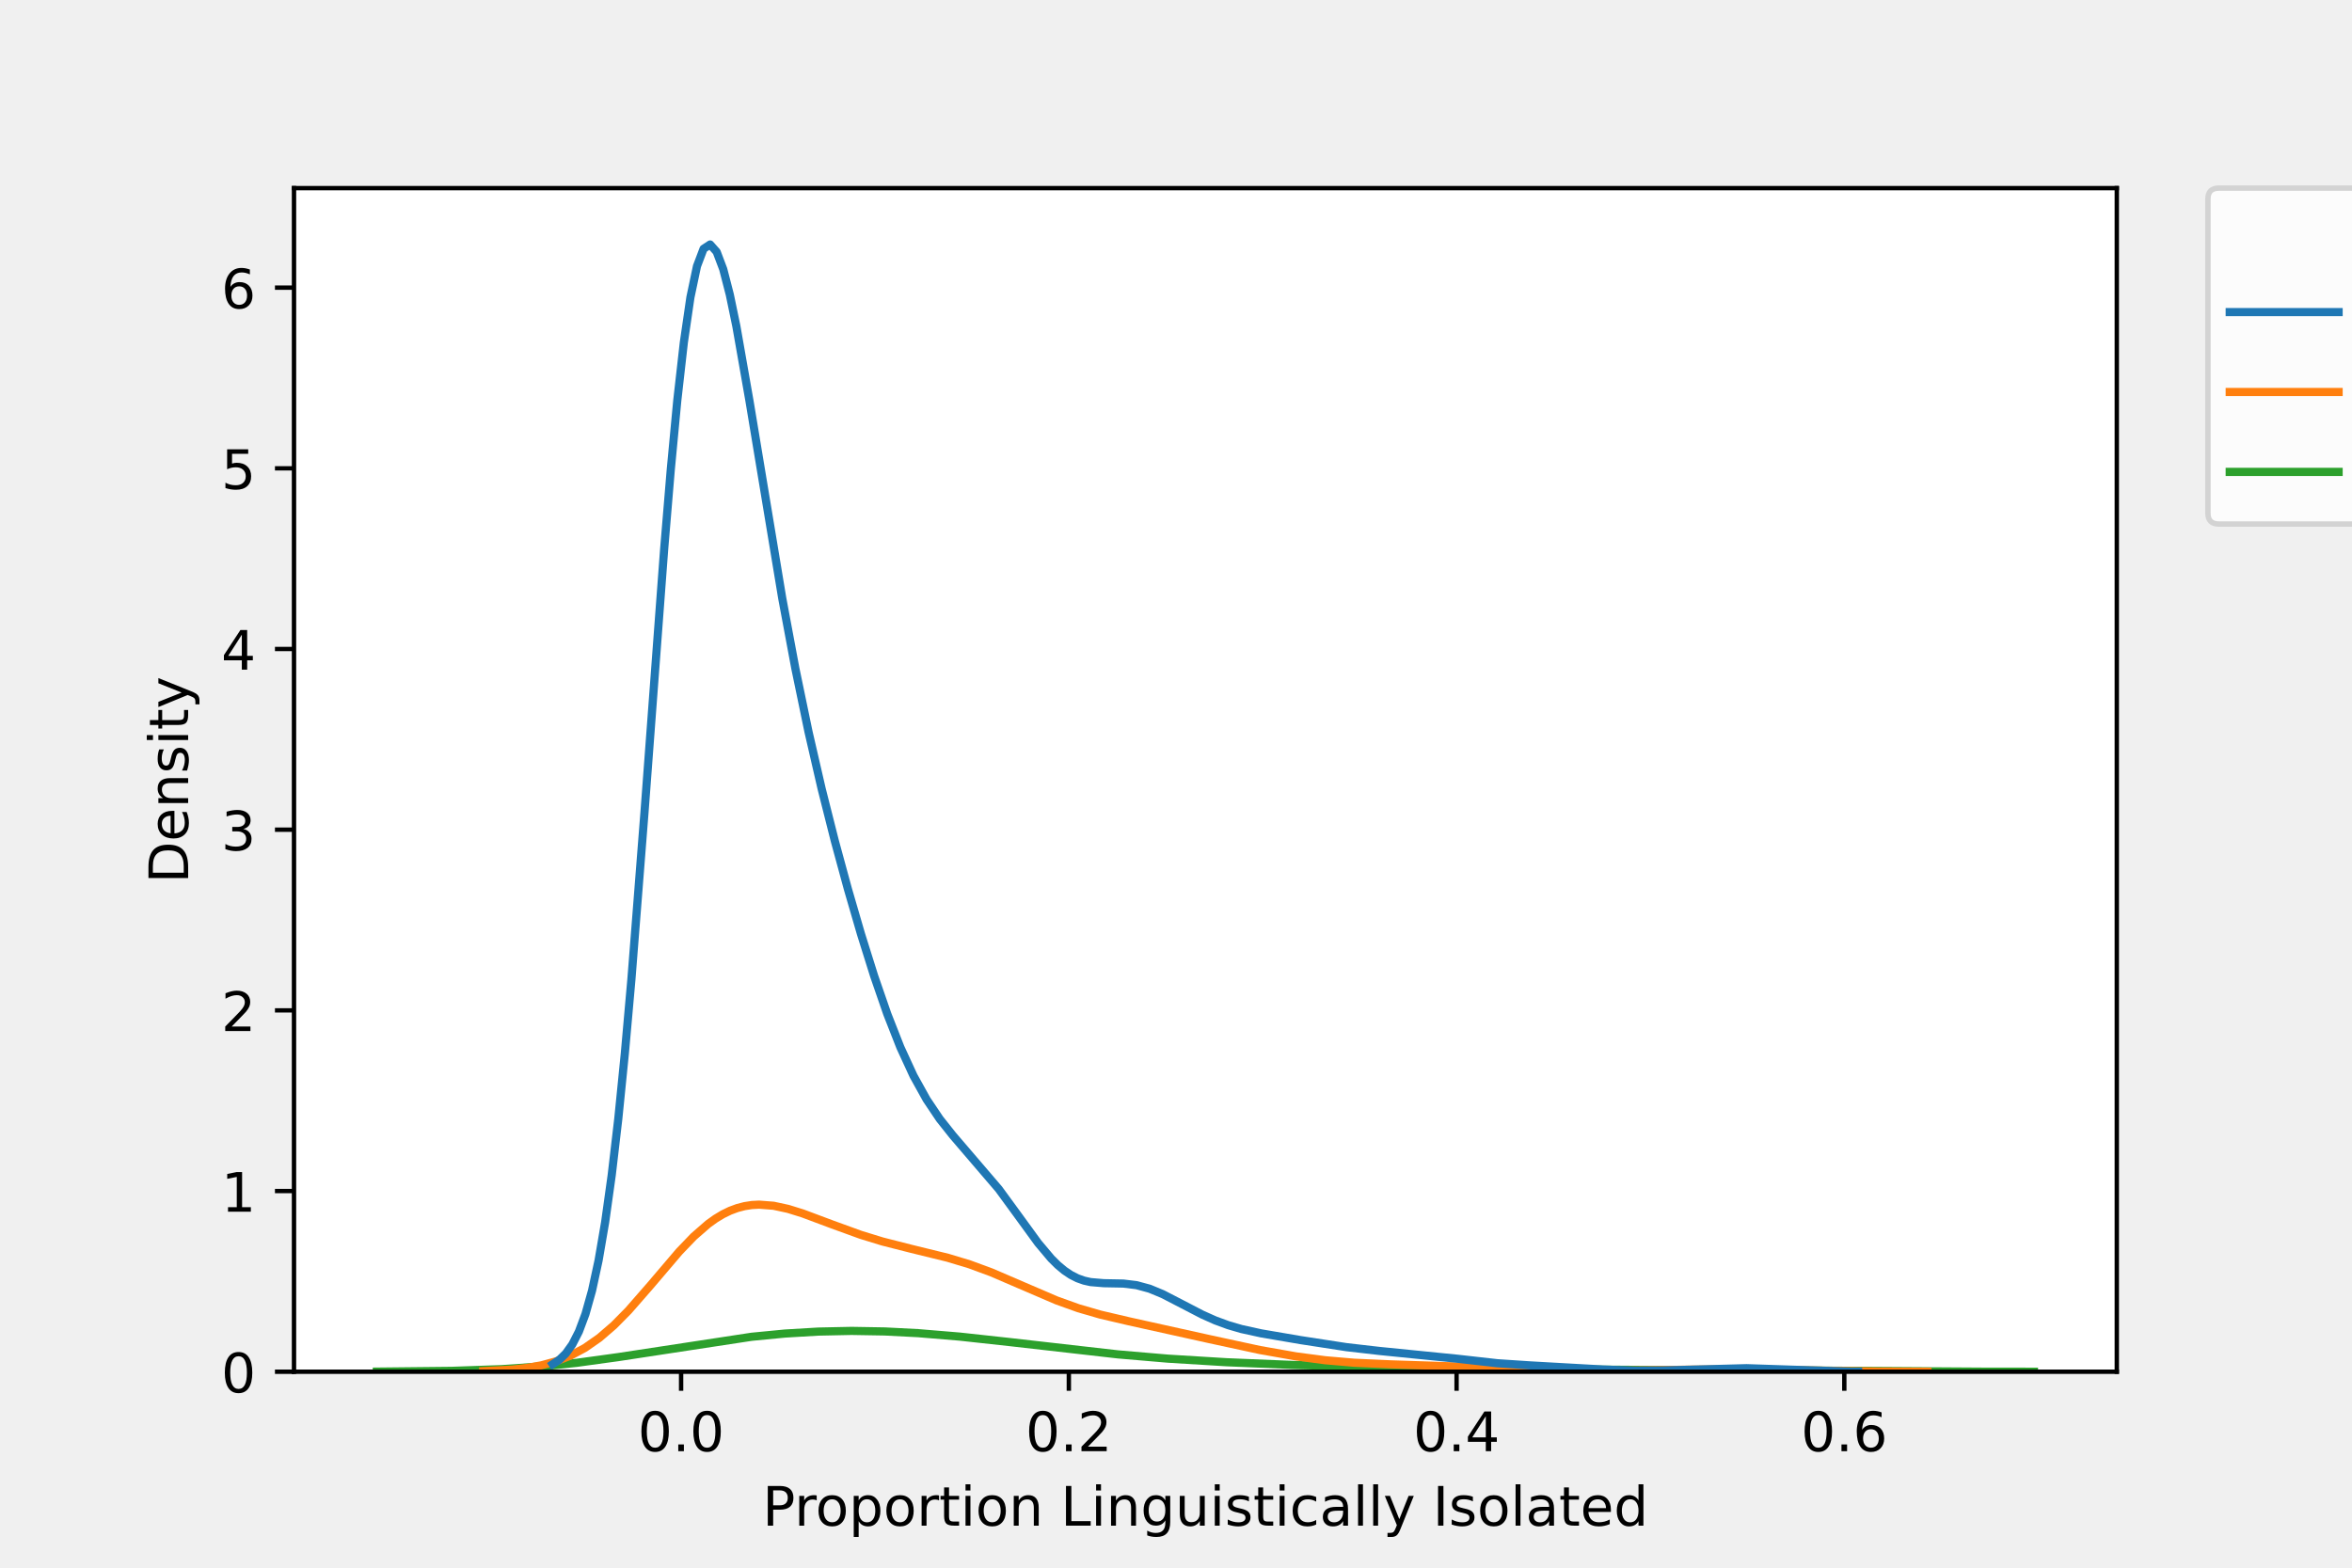
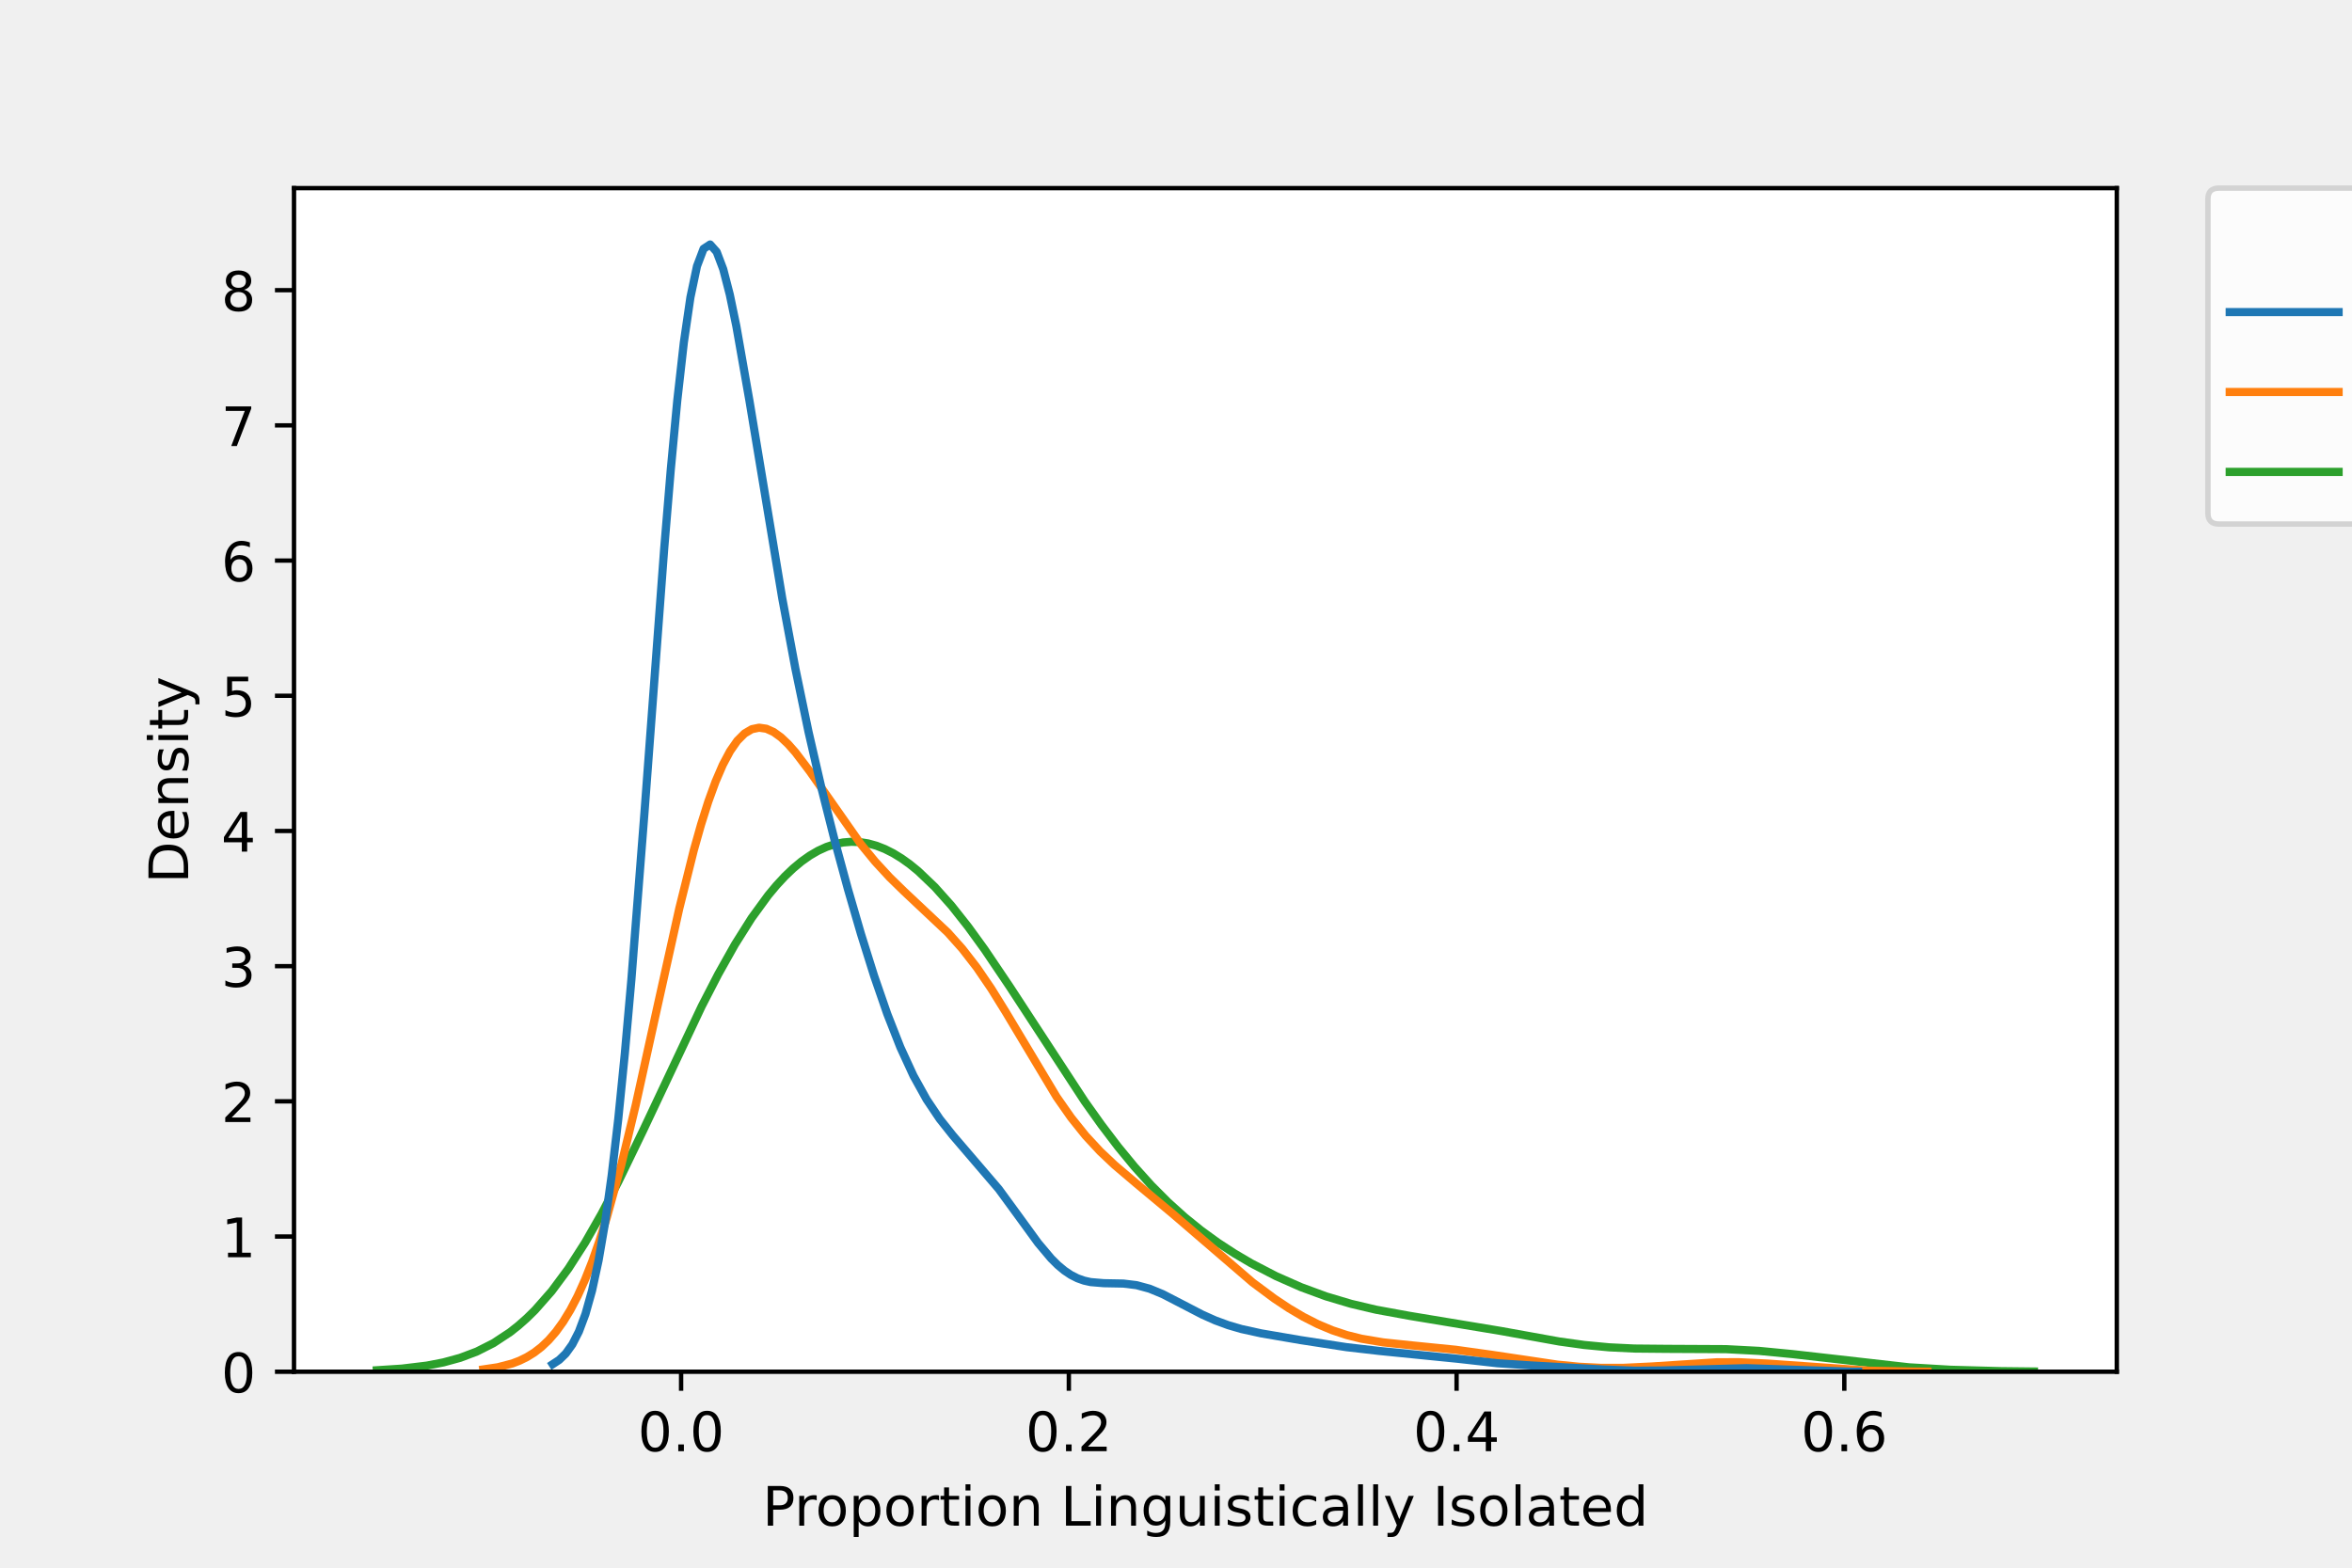
<svg xmlns="http://www.w3.org/2000/svg" xmlns:xlink="http://www.w3.org/1999/xlink" width="432pt" height="288pt" viewBox="0 0 432 288" version="1.1">
  <defs>
    <style type="text/css">*{stroke-linejoin: round; stroke-linecap: butt}</style>
  </defs>
  <g id="figure_1">
    <g id="patch_1">
      <path d="M 0 288  L 432 288  L 432 0  L 0 0  L 0 288  z " style="fill: none" />
    </g>
    <g id="axes_1">
      <g id="patch_2">
        <path d="M 54 252  L 388.8 252  L 388.8 34.56  L 54 34.56  z " style="fill: #ffffff" />
      </g>
      <g id="matplotlib.axis_1">
        <g id="xtick_1">
          <g id="line2d_1">
            <defs>
-               <path id="m5b7f12ee33" d="M 0 0  L 0 3.5  " style="stroke: #000000; stroke-width: 0.8" />
-             </defs>
-             <g>
-               <use xlink:href="#m5b7f12ee33" x="125.101" y="252" style="stroke: #000000; stroke-width: 0.8" />
+               <path id="mfdfafcb47f" d="M 0 0  L 0 3.5  " style="stroke: #000000; stroke-width: 0.8" />
+             </defs>
+             <g>
+               <use xlink:href="#mfdfafcb47f" x="125.101" y="252" style="stroke: #000000; stroke-width: 0.8" />
            </g>
          </g>
          <g id="text_1">
            <g transform="translate(117.1499 266.5984)scale(0.1 -0.1)">
              <defs>
                <path id="DejaVuSans-30" d="M 2034 4250  Q 1547 4250 1301 3770  Q 1056 3291 1056 2328  Q 1056 1369 1301 889  Q 1547 409 2034 409  Q 2525 409 2770 889  Q 3016 1369 3016 2328  Q 3016 3291 2770 3770  Q 2525 4250 2034 4250  z M 2034 4750  Q 2819 4750 3233 4129  Q 3647 3509 3647 2328  Q 3647 1150 3233 529  Q 2819 -91 2034 -91  Q 1250 -91 836 529  Q 422 1150 422 2328  Q 422 3509 836 4129  Q 1250 4750 2034 4750  z " transform="scale(0.015625)" />
                <path id="DejaVuSans-2e" d="M 684 794  L 1344 794  L 1344 0  L 684 0  L 684 794  z " transform="scale(0.015625)" />
              </defs>
              <use xlink:href="#DejaVuSans-30" />
              <use xlink:href="#DejaVuSans-2e" x="63.623" />
              <use xlink:href="#DejaVuSans-30" x="95.41" />
            </g>
          </g>
        </g>
        <g id="xtick_2">
          <g id="line2d_2">
            <g>
-               <use xlink:href="#m5b7f12ee33" x="196.318" y="252" style="stroke: #000000; stroke-width: 0.8" />
+               <use xlink:href="#mfdfafcb47f" x="196.318" y="252" style="stroke: #000000; stroke-width: 0.8" />
            </g>
          </g>
          <g id="text_2">
            <g transform="translate(188.366 266.5984)scale(0.1 -0.1)">
              <defs>
                <path id="DejaVuSans-32" d="M 1228 531  L 3431 531  L 3431 0  L 469 0  L 469 531  Q 828 903 1448 1529  Q 2069 2156 2228 2338  Q 2531 2678 2651 2914  Q 2772 3150 2772 3378  Q 2772 3750 2511 3984  Q 2250 4219 1831 4219  Q 1534 4219 1204 4116  Q 875 4013 500 3803  L 500 4441  Q 881 4594 1212 4672  Q 1544 4750 1819 4750  Q 2544 4750 2975 4387  Q 3406 4025 3406 3419  Q 3406 3131 3298 2873  Q 3191 2616 2906 2266  Q 2828 2175 2409 1742  Q 1991 1309 1228 531  z " transform="scale(0.015625)" />
              </defs>
              <use xlink:href="#DejaVuSans-30" />
              <use xlink:href="#DejaVuSans-2e" x="63.623" />
              <use xlink:href="#DejaVuSans-32" x="95.41" />
            </g>
          </g>
        </g>
        <g id="xtick_3">
          <g id="line2d_3">
            <g>
-               <use xlink:href="#m5b7f12ee33" x="267.534" y="252" style="stroke: #000000; stroke-width: 0.8" />
+               <use xlink:href="#mfdfafcb47f" x="267.534" y="252" style="stroke: #000000; stroke-width: 0.8" />
            </g>
          </g>
          <g id="text_3">
            <g transform="translate(259.5822 266.5984)scale(0.1 -0.1)">
              <defs>
                <path id="DejaVuSans-34" d="M 2419 4116  L 825 1625  L 2419 1625  L 2419 4116  z M 2253 4666  L 3047 4666  L 3047 1625  L 3713 1625  L 3713 1100  L 3047 1100  L 3047 0  L 2419 0  L 2419 1100  L 313 1100  L 313 1709  L 2253 4666  z " transform="scale(0.015625)" />
              </defs>
              <use xlink:href="#DejaVuSans-30" />
              <use xlink:href="#DejaVuSans-2e" x="63.623" />
              <use xlink:href="#DejaVuSans-34" x="95.41" />
            </g>
          </g>
        </g>
        <g id="xtick_4">
          <g id="line2d_4">
            <g>
-               <use xlink:href="#m5b7f12ee33" x="338.75" y="252" style="stroke: #000000; stroke-width: 0.8" />
+               <use xlink:href="#mfdfafcb47f" x="338.75" y="252" style="stroke: #000000; stroke-width: 0.8" />
            </g>
          </g>
          <g id="text_4">
            <g transform="translate(330.7983 266.5984)scale(0.1 -0.1)">
              <defs>
                <path id="DejaVuSans-36" d="M 2113 2584  Q 1688 2584 1439 2293  Q 1191 2003 1191 1497  Q 1191 994 1439 701  Q 1688 409 2113 409  Q 2538 409 2786 701  Q 3034 994 3034 1497  Q 3034 2003 2786 2293  Q 2538 2584 2113 2584  z M 3366 4563  L 3366 3988  Q 3128 4100 2886 4159  Q 2644 4219 2406 4219  Q 1781 4219 1451 3797  Q 1122 3375 1075 2522  Q 1259 2794 1537 2939  Q 1816 3084 2150 3084  Q 2853 3084 3261 2657  Q 3669 2231 3669 1497  Q 3669 778 3244 343  Q 2819 -91 2113 -91  Q 1303 -91 875 529  Q 447 1150 447 2328  Q 447 3434 972 4092  Q 1497 4750 2381 4750  Q 2619 4750 2861 4703  Q 3103 4656 3366 4563  z " transform="scale(0.015625)" />
              </defs>
              <use xlink:href="#DejaVuSans-30" />
              <use xlink:href="#DejaVuSans-2e" x="63.623" />
              <use xlink:href="#DejaVuSans-36" x="95.41" />
            </g>
          </g>
        </g>
        <g id="text_5">
          <g transform="translate(140.0422 280.2766)scale(0.1 -0.1)">
            <defs>
              <path id="DejaVuSans-50" d="M 1259 4147  L 1259 2394  L 2053 2394  Q 2494 2394 2734 2622  Q 2975 2850 2975 3272  Q 2975 3691 2734 3919  Q 2494 4147 2053 4147  L 1259 4147  z M 628 4666  L 2053 4666  Q 2838 4666 3239 4311  Q 3641 3956 3641 3272  Q 3641 2581 3239 2228  Q 2838 1875 2053 1875  L 1259 1875  L 1259 0  L 628 0  L 628 4666  z " transform="scale(0.015625)" />
              <path id="DejaVuSans-72" d="M 2631 2963  Q 2534 3019 2420 3045  Q 2306 3072 2169 3072  Q 1681 3072 1420 2755  Q 1159 2438 1159 1844  L 1159 0  L 581 0  L 581 3500  L 1159 3500  L 1159 2956  Q 1341 3275 1631 3429  Q 1922 3584 2338 3584  Q 2397 3584 2469 3576  Q 2541 3569 2628 3553  L 2631 2963  z " transform="scale(0.015625)" />
              <path id="DejaVuSans-6f" d="M 1959 3097  Q 1497 3097 1228 2736  Q 959 2375 959 1747  Q 959 1119 1226 758  Q 1494 397 1959 397  Q 2419 397 2687 759  Q 2956 1122 2956 1747  Q 2956 2369 2687 2733  Q 2419 3097 1959 3097  z M 1959 3584  Q 2709 3584 3137 3096  Q 3566 2609 3566 1747  Q 3566 888 3137 398  Q 2709 -91 1959 -91  Q 1206 -91 779 398  Q 353 888 353 1747  Q 353 2609 779 3096  Q 1206 3584 1959 3584  z " transform="scale(0.015625)" />
              <path id="DejaVuSans-70" d="M 1159 525  L 1159 -1331  L 581 -1331  L 581 3500  L 1159 3500  L 1159 2969  Q 1341 3281 1617 3432  Q 1894 3584 2278 3584  Q 2916 3584 3314 3078  Q 3713 2572 3713 1747  Q 3713 922 3314 415  Q 2916 -91 2278 -91  Q 1894 -91 1617 61  Q 1341 213 1159 525  z M 3116 1747  Q 3116 2381 2855 2742  Q 2594 3103 2138 3103  Q 1681 3103 1420 2742  Q 1159 2381 1159 1747  Q 1159 1113 1420 752  Q 1681 391 2138 391  Q 2594 391 2855 752  Q 3116 1113 3116 1747  z " transform="scale(0.015625)" />
              <path id="DejaVuSans-74" d="M 1172 4494  L 1172 3500  L 2356 3500  L 2356 3053  L 1172 3053  L 1172 1153  Q 1172 725 1289 603  Q 1406 481 1766 481  L 2356 481  L 2356 0  L 1766 0  Q 1100 0 847 248  Q 594 497 594 1153  L 594 3053  L 172 3053  L 172 3500  L 594 3500  L 594 4494  L 1172 4494  z " transform="scale(0.015625)" />
              <path id="DejaVuSans-69" d="M 603 3500  L 1178 3500  L 1178 0  L 603 0  L 603 3500  z M 603 4863  L 1178 4863  L 1178 4134  L 603 4134  L 603 4863  z " transform="scale(0.015625)" />
              <path id="DejaVuSans-6e" d="M 3513 2113  L 3513 0  L 2938 0  L 2938 2094  Q 2938 2591 2744 2837  Q 2550 3084 2163 3084  Q 1697 3084 1428 2787  Q 1159 2491 1159 1978  L 1159 0  L 581 0  L 581 3500  L 1159 3500  L 1159 2956  Q 1366 3272 1645 3428  Q 1925 3584 2291 3584  Q 2894 3584 3203 3211  Q 3513 2838 3513 2113  z " transform="scale(0.015625)" />
              <path id="DejaVuSans-20" transform="scale(0.015625)" />
              <path id="DejaVuSans-4c" d="M 628 4666  L 1259 4666  L 1259 531  L 3531 531  L 3531 0  L 628 0  L 628 4666  z " transform="scale(0.015625)" />
              <path id="DejaVuSans-67" d="M 2906 1791  Q 2906 2416 2648 2759  Q 2391 3103 1925 3103  Q 1463 3103 1205 2759  Q 947 2416 947 1791  Q 947 1169 1205 825  Q 1463 481 1925 481  Q 2391 481 2648 825  Q 2906 1169 2906 1791  z M 3481 434  Q 3481 -459 3084 -895  Q 2688 -1331 1869 -1331  Q 1566 -1331 1297 -1286  Q 1028 -1241 775 -1147  L 775 -588  Q 1028 -725 1275 -790  Q 1522 -856 1778 -856  Q 2344 -856 2625 -561  Q 2906 -266 2906 331  L 2906 616  Q 2728 306 2450 153  Q 2172 0 1784 0  Q 1141 0 747 490  Q 353 981 353 1791  Q 353 2603 747 3093  Q 1141 3584 1784 3584  Q 2172 3584 2450 3431  Q 2728 3278 2906 2969  L 2906 3500  L 3481 3500  L 3481 434  z " transform="scale(0.015625)" />
              <path id="DejaVuSans-75" d="M 544 1381  L 544 3500  L 1119 3500  L 1119 1403  Q 1119 906 1312 657  Q 1506 409 1894 409  Q 2359 409 2629 706  Q 2900 1003 2900 1516  L 2900 3500  L 3475 3500  L 3475 0  L 2900 0  L 2900 538  Q 2691 219 2414 64  Q 2138 -91 1772 -91  Q 1169 -91 856 284  Q 544 659 544 1381  z M 1991 3584  L 1991 3584  z " transform="scale(0.015625)" />
              <path id="DejaVuSans-73" d="M 2834 3397  L 2834 2853  Q 2591 2978 2328 3040  Q 2066 3103 1784 3103  Q 1356 3103 1142 2972  Q 928 2841 928 2578  Q 928 2378 1081 2264  Q 1234 2150 1697 2047  L 1894 2003  Q 2506 1872 2764 1633  Q 3022 1394 3022 966  Q 3022 478 2636 193  Q 2250 -91 1575 -91  Q 1294 -91 989 -36  Q 684 19 347 128  L 347 722  Q 666 556 975 473  Q 1284 391 1588 391  Q 1994 391 2212 530  Q 2431 669 2431 922  Q 2431 1156 2273 1281  Q 2116 1406 1581 1522  L 1381 1569  Q 847 1681 609 1914  Q 372 2147 372 2553  Q 372 3047 722 3315  Q 1072 3584 1716 3584  Q 2034 3584 2315 3537  Q 2597 3491 2834 3397  z " transform="scale(0.015625)" />
              <path id="DejaVuSans-63" d="M 3122 3366  L 3122 2828  Q 2878 2963 2633 3030  Q 2388 3097 2138 3097  Q 1578 3097 1268 2742  Q 959 2388 959 1747  Q 959 1106 1268 751  Q 1578 397 2138 397  Q 2388 397 2633 464  Q 2878 531 3122 666  L 3122 134  Q 2881 22 2623 -34  Q 2366 -91 2075 -91  Q 1284 -91 818 406  Q 353 903 353 1747  Q 353 2603 823 3093  Q 1294 3584 2113 3584  Q 2378 3584 2631 3529  Q 2884 3475 3122 3366  z " transform="scale(0.015625)" />
              <path id="DejaVuSans-61" d="M 2194 1759  Q 1497 1759 1228 1600  Q 959 1441 959 1056  Q 959 750 1161 570  Q 1363 391 1709 391  Q 2188 391 2477 730  Q 2766 1069 2766 1631  L 2766 1759  L 2194 1759  z M 3341 1997  L 3341 0  L 2766 0  L 2766 531  Q 2569 213 2275 61  Q 1981 -91 1556 -91  Q 1019 -91 701 211  Q 384 513 384 1019  Q 384 1609 779 1909  Q 1175 2209 1959 2209  L 2766 2209  L 2766 2266  Q 2766 2663 2505 2880  Q 2244 3097 1772 3097  Q 1472 3097 1187 3025  Q 903 2953 641 2809  L 641 3341  Q 956 3463 1253 3523  Q 1550 3584 1831 3584  Q 2591 3584 2966 3190  Q 3341 2797 3341 1997  z " transform="scale(0.015625)" />
              <path id="DejaVuSans-6c" d="M 603 4863  L 1178 4863  L 1178 0  L 603 0  L 603 4863  z " transform="scale(0.015625)" />
              <path id="DejaVuSans-79" d="M 2059 -325  Q 1816 -950 1584 -1140  Q 1353 -1331 966 -1331  L 506 -1331  L 506 -850  L 844 -850  Q 1081 -850 1212 -737  Q 1344 -625 1503 -206  L 1606 56  L 191 3500  L 800 3500  L 1894 763  L 2988 3500  L 3597 3500  L 2059 -325  z " transform="scale(0.015625)" />
              <path id="DejaVuSans-49" d="M 628 4666  L 1259 4666  L 1259 0  L 628 0  L 628 4666  z " transform="scale(0.015625)" />
              <path id="DejaVuSans-65" d="M 3597 1894  L 3597 1613  L 953 1613  Q 991 1019 1311 708  Q 1631 397 2203 397  Q 2534 397 2845 478  Q 3156 559 3463 722  L 3463 178  Q 3153 47 2828 -22  Q 2503 -91 2169 -91  Q 1331 -91 842 396  Q 353 884 353 1716  Q 353 2575 817 3079  Q 1281 3584 2069 3584  Q 2775 3584 3186 3129  Q 3597 2675 3597 1894  z M 3022 2063  Q 3016 2534 2758 2815  Q 2500 3097 2075 3097  Q 1594 3097 1305 2825  Q 1016 2553 972 2059  L 3022 2063  z " transform="scale(0.015625)" />
              <path id="DejaVuSans-64" d="M 2906 2969  L 2906 4863  L 3481 4863  L 3481 0  L 2906 0  L 2906 525  Q 2725 213 2448 61  Q 2172 -91 1784 -91  Q 1150 -91 751 415  Q 353 922 353 1747  Q 353 2572 751 3078  Q 1150 3584 1784 3584  Q 2172 3584 2448 3432  Q 2725 3281 2906 2969  z M 947 1747  Q 947 1113 1208 752  Q 1469 391 1925 391  Q 2381 391 2643 752  Q 2906 1113 2906 1747  Q 2906 2381 2643 2742  Q 2381 3103 1925 3103  Q 1469 3103 1208 2742  Q 947 2381 947 1747  z " transform="scale(0.015625)" />
            </defs>
            <use xlink:href="#DejaVuSans-50" />
            <use xlink:href="#DejaVuSans-72" x="58.553" />
            <use xlink:href="#DejaVuSans-6f" x="97.416" />
            <use xlink:href="#DejaVuSans-70" x="158.598" />
            <use xlink:href="#DejaVuSans-6f" x="222.074" />
            <use xlink:href="#DejaVuSans-72" x="283.256" />
            <use xlink:href="#DejaVuSans-74" x="324.369" />
            <use xlink:href="#DejaVuSans-69" x="363.578" />
            <use xlink:href="#DejaVuSans-6f" x="391.361" />
            <use xlink:href="#DejaVuSans-6e" x="452.543" />
            <use xlink:href="#DejaVuSans-20" x="515.922" />
            <use xlink:href="#DejaVuSans-4c" x="547.709" />
            <use xlink:href="#DejaVuSans-69" x="603.422" />
            <use xlink:href="#DejaVuSans-6e" x="631.205" />
            <use xlink:href="#DejaVuSans-67" x="694.584" />
            <use xlink:href="#DejaVuSans-75" x="758.061" />
            <use xlink:href="#DejaVuSans-69" x="821.439" />
            <use xlink:href="#DejaVuSans-73" x="849.223" />
            <use xlink:href="#DejaVuSans-74" x="901.322" />
            <use xlink:href="#DejaVuSans-69" x="940.531" />
            <use xlink:href="#DejaVuSans-63" x="968.314" />
            <use xlink:href="#DejaVuSans-61" x="1023.295" />
            <use xlink:href="#DejaVuSans-6c" x="1084.574" />
            <use xlink:href="#DejaVuSans-6c" x="1112.357" />
            <use xlink:href="#DejaVuSans-79" x="1140.141" />
            <use xlink:href="#DejaVuSans-20" x="1199.32" />
            <use xlink:href="#DejaVuSans-49" x="1231.107" />
            <use xlink:href="#DejaVuSans-73" x="1260.6" />
            <use xlink:href="#DejaVuSans-6f" x="1312.699" />
            <use xlink:href="#DejaVuSans-6c" x="1373.881" />
            <use xlink:href="#DejaVuSans-61" x="1401.664" />
            <use xlink:href="#DejaVuSans-74" x="1462.943" />
            <use xlink:href="#DejaVuSans-65" x="1502.152" />
            <use xlink:href="#DejaVuSans-64" x="1563.676" />
          </g>
        </g>
      </g>
      <g id="matplotlib.axis_2">
        <g id="ytick_1">
          <g id="line2d_5">
            <defs>
-               <path id="me997b1cb2d" d="M 0 0  L -3.5 0  " style="stroke: #000000; stroke-width: 0.8" />
-             </defs>
-             <g>
-               <use xlink:href="#me997b1cb2d" x="54" y="252" style="stroke: #000000; stroke-width: 0.8" />
+               <path id="mea8d005312" d="M 0 0  L -3.5 0  " style="stroke: #000000; stroke-width: 0.8" />
+             </defs>
+             <g>
+               <use xlink:href="#mea8d005312" x="54" y="252" style="stroke: #000000; stroke-width: 0.8" />
            </g>
          </g>
          <g id="text_6">
            <g transform="translate(40.6375 255.7992)scale(0.1 -0.1)">
              <use xlink:href="#DejaVuSans-30" />
            </g>
          </g>
        </g>
        <g id="ytick_2">
          <g id="line2d_6">
            <g>
-               <use xlink:href="#me997b1cb2d" x="54" y="218.807" style="stroke: #000000; stroke-width: 0.8" />
+               <use xlink:href="#mea8d005312" x="54" y="227.164" style="stroke: #000000; stroke-width: 0.8" />
            </g>
          </g>
          <g id="text_7">
-             <g transform="translate(40.6375 222.6063)scale(0.1 -0.1)">
+             <g transform="translate(40.6375 230.9631)scale(0.1 -0.1)">
              <defs>
                <path id="DejaVuSans-31" d="M 794 531  L 1825 531  L 1825 4091  L 703 3866  L 703 4441  L 1819 4666  L 2450 4666  L 2450 531  L 3481 531  L 3481 0  L 794 0  L 794 531  z " transform="scale(0.015625)" />
              </defs>
              <use xlink:href="#DejaVuSans-31" />
            </g>
          </g>
        </g>
        <g id="ytick_3">
          <g id="line2d_7">
            <g>
-               <use xlink:href="#me997b1cb2d" x="54" y="185.614" style="stroke: #000000; stroke-width: 0.8" />
+               <use xlink:href="#mea8d005312" x="54" y="202.328" style="stroke: #000000; stroke-width: 0.8" />
            </g>
          </g>
          <g id="text_8">
-             <g transform="translate(40.6375 189.4134)scale(0.1 -0.1)">
+             <g transform="translate(40.6375 206.127)scale(0.1 -0.1)">
              <use xlink:href="#DejaVuSans-32" />
            </g>
          </g>
        </g>
        <g id="ytick_4">
          <g id="line2d_8">
            <g>
-               <use xlink:href="#me997b1cb2d" x="54" y="152.421" style="stroke: #000000; stroke-width: 0.8" />
+               <use xlink:href="#mea8d005312" x="54" y="177.492" style="stroke: #000000; stroke-width: 0.8" />
            </g>
          </g>
          <g id="text_9">
-             <g transform="translate(40.6375 156.2206)scale(0.1 -0.1)">
+             <g transform="translate(40.6375 181.2909)scale(0.1 -0.1)">
              <defs>
                <path id="DejaVuSans-33" d="M 2597 2516  Q 3050 2419 3304 2112  Q 3559 1806 3559 1356  Q 3559 666 3084 287  Q 2609 -91 1734 -91  Q 1441 -91 1130 -33  Q 819 25 488 141  L 488 750  Q 750 597 1062 519  Q 1375 441 1716 441  Q 2309 441 2620 675  Q 2931 909 2931 1356  Q 2931 1769 2642 2001  Q 2353 2234 1838 2234  L 1294 2234  L 1294 2753  L 1863 2753  Q 2328 2753 2575 2939  Q 2822 3125 2822 3475  Q 2822 3834 2567 4026  Q 2313 4219 1838 4219  Q 1578 4219 1281 4162  Q 984 4106 628 3988  L 628 4550  Q 988 4650 1302 4700  Q 1616 4750 1894 4750  Q 2613 4750 3031 4423  Q 3450 4097 3450 3541  Q 3450 3153 3228 2886  Q 3006 2619 2597 2516  z " transform="scale(0.015625)" />
              </defs>
              <use xlink:href="#DejaVuSans-33" />
            </g>
          </g>
        </g>
        <g id="ytick_5">
          <g id="line2d_9">
            <g>
-               <use xlink:href="#me997b1cb2d" x="54" y="119.228" style="stroke: #000000; stroke-width: 0.8" />
+               <use xlink:href="#mea8d005312" x="54" y="152.656" style="stroke: #000000; stroke-width: 0.8" />
            </g>
          </g>
          <g id="text_10">
-             <g transform="translate(40.6375 123.0277)scale(0.1 -0.1)">
+             <g transform="translate(40.6375 156.4548)scale(0.1 -0.1)">
              <use xlink:href="#DejaVuSans-34" />
            </g>
          </g>
        </g>
        <g id="ytick_6">
          <g id="line2d_10">
            <g>
-               <use xlink:href="#me997b1cb2d" x="54" y="86.036" style="stroke: #000000; stroke-width: 0.8" />
+               <use xlink:href="#mea8d005312" x="54" y="127.819" style="stroke: #000000; stroke-width: 0.8" />
            </g>
          </g>
          <g id="text_11">
-             <g transform="translate(40.6375 89.83478)scale(0.1 -0.1)">
+             <g transform="translate(40.6375 131.6186)scale(0.1 -0.1)">
              <defs>
                <path id="DejaVuSans-35" d="M 691 4666  L 3169 4666  L 3169 4134  L 1269 4134  L 1269 2991  Q 1406 3038 1543 3061  Q 1681 3084 1819 3084  Q 2600 3084 3056 2656  Q 3513 2228 3513 1497  Q 3513 744 3044 326  Q 2575 -91 1722 -91  Q 1428 -91 1123 -41  Q 819 9 494 109  L 494 744  Q 775 591 1075 516  Q 1375 441 1709 441  Q 2250 441 2565 725  Q 2881 1009 2881 1497  Q 2881 1984 2565 2268  Q 2250 2553 1709 2553  Q 1456 2553 1204 2497  Q 953 2441 691 2322  L 691 4666  z " transform="scale(0.015625)" />
              </defs>
              <use xlink:href="#DejaVuSans-35" />
            </g>
          </g>
        </g>
        <g id="ytick_7">
          <g id="line2d_11">
            <g>
-               <use xlink:href="#me997b1cb2d" x="54" y="52.843" style="stroke: #000000; stroke-width: 0.8" />
+               <use xlink:href="#mea8d005312" x="54" y="102.983" style="stroke: #000000; stroke-width: 0.8" />
            </g>
          </g>
          <g id="text_12">
-             <g transform="translate(40.6375 56.64189)scale(0.1 -0.1)">
+             <g transform="translate(40.6375 106.7825)scale(0.1 -0.1)">
              <use xlink:href="#DejaVuSans-36" />
            </g>
          </g>
        </g>
-         <g id="text_13">
+         <g id="ytick_8">
+           <g id="line2d_12">
+             <g>
+               <use xlink:href="#mea8d005312" x="54" y="78.147" style="stroke: #000000; stroke-width: 0.8" />
+             </g>
+           </g>
+           <g id="text_13">
+             <g transform="translate(40.6375 81.94641)scale(0.1 -0.1)">
+               <defs>
+                 <path id="DejaVuSans-37" d="M 525 4666  L 3525 4666  L 3525 4397  L 1831 0  L 1172 0  L 2766 4134  L 525 4134  L 525 4666  z " transform="scale(0.015625)" />
+               </defs>
+               <use xlink:href="#DejaVuSans-37" />
+             </g>
+           </g>
+         </g>
+         <g id="ytick_9">
+           <g id="line2d_13">
+             <g>
+               <use xlink:href="#mea8d005312" x="54" y="53.311" style="stroke: #000000; stroke-width: 0.8" />
+             </g>
+           </g>
+           <g id="text_14">
+             <g transform="translate(40.6375 57.11029)scale(0.1 -0.1)">
+               <defs>
+                 <path id="DejaVuSans-38" d="M 2034 2216  Q 1584 2216 1326 1975  Q 1069 1734 1069 1313  Q 1069 891 1326 650  Q 1584 409 2034 409  Q 2484 409 2743 651  Q 3003 894 3003 1313  Q 3003 1734 2745 1975  Q 2488 2216 2034 2216  z M 1403 2484  Q 997 2584 770 2862  Q 544 3141 544 3541  Q 544 4100 942 4425  Q 1341 4750 2034 4750  Q 2731 4750 3128 4425  Q 3525 4100 3525 3541  Q 3525 3141 3298 2862  Q 3072 2584 2669 2484  Q 3125 2378 3379 2068  Q 3634 1759 3634 1313  Q 3634 634 3220 271  Q 2806 -91 2034 -91  Q 1263 -91 848 271  Q 434 634 434 1313  Q 434 1759 690 2068  Q 947 2378 1403 2484  z M 1172 3481  Q 1172 3119 1398 2916  Q 1625 2713 2034 2713  Q 2441 2713 2670 2916  Q 2900 3119 2900 3481  Q 2900 3844 2670 4047  Q 2441 4250 2034 4250  Q 1625 4250 1398 4047  Q 1172 3844 1172 3481  z " transform="scale(0.015625)" />
+               </defs>
+               <use xlink:href="#DejaVuSans-38" />
+             </g>
+           </g>
+         </g>
+         <g id="text_15">
          <g transform="translate(34.55781 162.2886)rotate(-90)scale(0.1 -0.1)">
            <defs>
              <path id="DejaVuSans-44" d="M 1259 4147  L 1259 519  L 2022 519  Q 2988 519 3436 956  Q 3884 1394 3884 2338  Q 3884 3275 3436 3711  Q 2988 4147 2022 4147  L 1259 4147  z M 628 4666  L 1925 4666  Q 3281 4666 3915 4102  Q 4550 3538 4550 2338  Q 4550 1131 3912 565  Q 3275 0 1925 0  L 628 0  L 628 4666  z " transform="scale(0.015625)" />
            </defs>
            <use xlink:href="#DejaVuSans-44" />
            <use xlink:href="#DejaVuSans-65" x="77.002" />
            <use xlink:href="#DejaVuSans-6e" x="138.525" />
            <use xlink:href="#DejaVuSans-73" x="201.904" />
            <use xlink:href="#DejaVuSans-69" x="254.004" />
            <use xlink:href="#DejaVuSans-74" x="281.787" />
            <use xlink:href="#DejaVuSans-79" x="320.996" />
          </g>
        </g>
      </g>
-       <g id="line2d_12">
-         <path d="M 69.218 251.979  L 82.983 251.838  L 92.16 251.523  L 99.807 250.999  L 105.925 250.364  L 113.573 249.31  L 138.044 245.579  L 144.162 244.988  L 150.28 244.626  L 156.398 244.499  L 162.516 244.602  L 168.633 244.913  L 176.281 245.548  L 185.458 246.55  L 205.341 248.814  L 214.517 249.598  L 225.224 250.252  L 237.459 250.755  L 251.225 251.097  L 284.873 251.553  L 303.226 251.676  L 333.816 251.794  L 364.405 251.987  L 373.582 251.997  L 373.582 251.997  " clip-path="url(#p8b9c5cd8b9)" style="fill: none; stroke: #2ca02c; stroke-width: 1.5; stroke-linecap: square" />
-       </g>
-       <g id="line2d_13">
-         <path d="M 88.774 251.89  L 94.106 251.606  L 96.771 251.304  L 99.437 250.824  L 102.103 250.098  L 104.769 249.053  L 107.435 247.624  L 110.101 245.764  L 112.767 243.464  L 115.432 240.763  L 119.431 236.181  L 124.763 229.923  L 127.429 227.148  L 130.095 224.829  L 131.428 223.876  L 132.76 223.073  L 134.093 222.424  L 135.426 221.928  L 136.759 221.581  L 138.092 221.376  L 139.425 221.305  L 142.091 221.51  L 144.757 222.087  L 147.423 222.916  L 152.754 224.91  L 158.086 226.847  L 162.085 228.076  L 167.417 229.433  L 174.081 231.066  L 178.08 232.272  L 182.079 233.746  L 187.41 236.041  L 194.075 238.903  L 198.074 240.338  L 202.073 241.499  L 207.404 242.747  L 222.066 245.994  L 231.397 248.01  L 238.062 249.186  L 243.393 249.889  L 248.725 250.347  L 255.39 250.644  L 279.382 251.416  L 290.046 251.763  L 298.043 251.816  L 310.04 251.62  L 319.37 251.546  L 330.033 251.727  L 344.696 251.962  L 354.026 251.995  L 354.026 251.995  " clip-path="url(#p8b9c5cd8b9)" style="fill: none; stroke: #ff7f0e; stroke-width: 1.5; stroke-linecap: square" />
-       </g>
      <g id="line2d_14">
-         <path d="M 101.509 250.619  L 102.714 249.827  L 103.919 248.658  L 105.124 246.977  L 106.329 244.62  L 107.534 241.399  L 108.739 237.111  L 109.944 231.55  L 111.149 224.526  L 112.354 215.893  L 113.559 205.567  L 114.763 193.556  L 115.968 179.979  L 118.378 149.208  L 121.993 100.827  L 123.198 86.329  L 124.403 73.541  L 125.608 62.876  L 126.813 54.616  L 128.018 48.898  L 129.223 45.711  L 130.428 44.914  L 131.633 46.265  L 132.837 49.449  L 134.042 54.117  L 135.247 59.919  L 137.657 73.637  L 143.682 109.933  L 146.092 122.835  L 148.502 134.442  L 150.911 144.895  L 153.321 154.441  L 155.731 163.302  L 158.141 171.588  L 160.551 179.276  L 162.961 186.252  L 165.371 192.391  L 167.78 197.623  L 170.19 201.971  L 172.6 205.559  L 175.01 208.593  L 183.445 218.439  L 187.059 223.384  L 190.674 228.353  L 193.084 231.215  L 194.289 232.409  L 195.494 233.415  L 196.699 234.222  L 197.904 234.833  L 199.109 235.261  L 200.314 235.531  L 202.724 235.734  L 206.338 235.803  L 208.748 236.096  L 211.158 236.751  L 213.568 237.749  L 217.183 239.618  L 220.798 241.494  L 223.207 242.571  L 225.617 243.457  L 228.027 244.158  L 231.642 244.951  L 238.872 246.188  L 247.306 247.486  L 253.331 248.179  L 267.79 249.626  L 275.02 250.438  L 281.044 250.835  L 294.298 251.579  L 300.323 251.81  L 305.143 251.769  L 320.807 251.348  L 340.086 251.988  L 341.291 251.992  L 341.291 251.992  " clip-path="url(#p8b9c5cd8b9)" style="fill: none; stroke: #1f77b4; stroke-width: 1.5; stroke-linecap: square" />
+         <path d="M 69.218 251.727  L 73.807 251.43  L 78.395 250.876  L 81.454 250.286  L 84.513 249.449  L 87.572 248.297  L 90.631 246.751  L 93.69 244.734  L 95.219 243.526  L 96.749 242.174  L 98.278 240.671  L 101.337 237.193  L 104.396 233.068  L 107.455 228.305  L 110.514 222.951  L 113.573 217.088  L 118.161 207.601  L 128.867 184.893  L 131.926 178.96  L 134.985 173.518  L 138.044 168.663  L 141.103 164.47  L 142.633 162.638  L 144.162 160.989  L 145.691 159.528  L 147.221 158.255  L 148.75 157.174  L 150.28 156.284  L 151.809 155.587  L 153.339 155.082  L 154.868 154.767  L 156.398 154.642  L 157.927 154.703  L 159.457 154.947  L 160.986 155.372  L 162.516 155.972  L 164.045 156.742  L 165.575 157.678  L 167.104 158.772  L 168.633 160.019  L 171.692 162.937  L 174.751 166.366  L 177.81 170.232  L 180.869 174.452  L 185.458 181.259  L 199.223 202.323  L 202.282 206.62  L 205.341 210.645  L 208.4 214.363  L 211.458 217.757  L 214.517 220.828  L 217.576 223.589  L 220.635 226.064  L 223.694 228.283  L 226.753 230.278  L 229.812 232.077  L 234.4 234.452  L 238.989 236.474  L 243.577 238.161  L 248.166 239.528  L 252.754 240.609  L 258.872 241.728  L 275.696 244.515  L 286.402 246.447  L 290.991 247.085  L 295.579 247.518  L 300.167 247.741  L 306.285 247.798  L 316.992 247.851  L 323.109 248.172  L 329.227 248.761  L 350.64 251.19  L 358.287 251.64  L 367.464 251.891  L 373.582 251.957  L 373.582 251.957  " clip-path="url(#pa65ecc52c2)" style="fill: none; stroke: #2ca02c; stroke-width: 1.5; stroke-linecap: square" />
+       </g>
+       <g id="line2d_15">
+         <path d="M 88.774 251.574  L 91.44 251.177  L 94.106 250.48  L 95.439 249.969  L 96.771 249.316  L 98.104 248.492  L 99.437 247.466  L 100.77 246.203  L 102.103 244.668  L 103.436 242.825  L 104.769 240.641  L 106.102 238.085  L 107.435 235.131  L 108.768 231.76  L 110.101 227.962  L 111.434 223.737  L 114.099 214.068  L 116.765 203.01  L 120.764 184.88  L 124.763 166.904  L 127.429 156.208  L 128.762 151.487  L 130.095 147.268  L 131.428 143.596  L 132.76 140.501  L 134.093 137.997  L 135.426 136.084  L 136.759 134.748  L 138.092 133.96  L 139.425 133.684  L 140.758 133.874  L 142.091 134.477  L 143.424 135.437  L 144.757 136.698  L 146.09 138.202  L 148.756 141.723  L 158.086 155.045  L 160.752 158.296  L 163.418 161.187  L 166.084 163.787  L 174.081 171.31  L 176.747 174.296  L 179.413 177.734  L 182.079 181.641  L 184.745 185.943  L 194.075 201.516  L 196.741 205.324  L 199.407 208.651  L 202.073 211.525  L 204.738 214.042  L 208.737 217.435  L 215.402 222.989  L 230.064 235.593  L 234.063 238.566  L 236.729 240.34  L 239.394 241.917  L 242.06 243.272  L 244.726 244.391  L 247.392 245.273  L 250.058 245.937  L 254.057 246.609  L 259.388 247.166  L 267.386 247.966  L 274.051 248.897  L 286.047 250.696  L 290.046 251.085  L 294.044 251.287  L 298.043 251.292  L 303.375 251.038  L 315.371 250.262  L 319.37 250.25  L 324.702 250.506  L 343.363 251.813  L 351.36 251.963  L 354.026 251.98  L 354.026 251.98  " clip-path="url(#pa65ecc52c2)" style="fill: none; stroke: #ff7f0e; stroke-width: 1.5; stroke-linecap: square" />
+       </g>
+       <g id="line2d_16">
+         <path d="M 101.509 250.619  L 102.714 249.827  L 103.919 248.658  L 105.124 246.977  L 106.329 244.62  L 107.534 241.399  L 108.739 237.111  L 109.944 231.55  L 111.149 224.526  L 112.354 215.893  L 113.559 205.567  L 114.763 193.556  L 115.968 179.979  L 118.378 149.208  L 121.993 100.827  L 123.198 86.329  L 124.403 73.541  L 125.608 62.876  L 126.813 54.616  L 128.018 48.898  L 129.223 45.71  L 130.428 44.914  L 131.633 46.264  L 132.837 49.448  L 134.042 54.117  L 135.247 59.918  L 137.657 73.636  L 143.682 109.933  L 146.092 122.835  L 148.502 134.441  L 150.911 144.895  L 153.321 154.441  L 155.731 163.302  L 158.141 171.588  L 160.551 179.276  L 162.961 186.252  L 165.371 192.391  L 167.78 197.623  L 170.19 201.971  L 172.6 205.559  L 175.01 208.593  L 183.445 218.439  L 187.059 223.384  L 190.674 228.353  L 193.084 231.214  L 194.289 232.409  L 195.494 233.415  L 196.699 234.222  L 197.904 234.833  L 199.109 235.261  L 200.314 235.531  L 202.724 235.734  L 206.338 235.803  L 208.748 236.096  L 211.158 236.751  L 213.568 237.749  L 217.183 239.618  L 220.798 241.494  L 223.207 242.571  L 225.617 243.457  L 228.027 244.158  L 231.642 244.951  L 238.872 246.188  L 247.306 247.486  L 253.331 248.179  L 267.79 249.626  L 275.02 250.438  L 281.044 250.835  L 294.298 251.579  L 300.323 251.81  L 305.143 251.769  L 320.807 251.348  L 340.086 251.988  L 341.291 251.992  L 341.291 251.992  " clip-path="url(#pa65ecc52c2)" style="fill: none; stroke: #1f77b4; stroke-width: 1.5; stroke-linecap: square" />
      </g>
      <g id="patch_3">
        <path d="M 54 252  L 54 34.56  " style="fill: none; stroke: #000000; stroke-width: 0.8; stroke-linejoin: miter; stroke-linecap: square" />
      </g>
      <g id="patch_4">
        <path d="M 388.8 252  L 388.8 34.56  " style="fill: none; stroke: #000000; stroke-width: 0.8; stroke-linejoin: miter; stroke-linecap: square" />
      </g>
      <g id="patch_5">
        <path d="M 54 252  L 388.8 252  " style="fill: none; stroke: #000000; stroke-width: 0.8; stroke-linejoin: miter; stroke-linecap: square" />
      </g>
      <g id="patch_6">
        <path d="M 54 34.56  L 388.8 34.56  " style="fill: none; stroke: #000000; stroke-width: 0.8; stroke-linejoin: miter; stroke-linecap: square" />
      </g>
      <g id="legend_1">
        <g id="patch_7">
          <path d="M 407.54 96.272  L 543.47 96.272  Q 545.47 96.272 545.47 94.272  L 545.47 36.56  Q 545.47 34.56 543.47 34.56  L 407.54 34.56  Q 405.54 34.56 405.54 36.56  L 405.54 94.272  Q 405.54 96.272 407.54 96.272  z " style="fill: #ffffff; opacity: 0.8; stroke: #cccccc; stroke-linejoin: miter" />
        </g>
-         <g id="text_14">
+         <g id="text_16">
          <g transform="translate(466.44 46.15844)scale(0.1 -0.1)">
            <defs>
              <path id="DejaVuSans-4b" d="M 628 4666  L 1259 4666  L 1259 2694  L 3353 4666  L 4166 4666  L 1850 2491  L 4331 0  L 3500 0  L 1259 2247  L 1259 0  L 628 0  L 628 4666  z " transform="scale(0.015625)" />
            </defs>
            <use xlink:href="#DejaVuSans-4b" />
            <use xlink:href="#DejaVuSans-65" x="60.576" />
            <use xlink:href="#DejaVuSans-79" x="122.1" />
          </g>
        </g>
-         <g id="line2d_15">
+         <g id="line2d_17">
          <path d="M 409.54 57.337  L 419.54 57.337  L 429.54 57.337  " style="fill: none; stroke: #1f77b4; stroke-width: 1.5; stroke-linecap: square" />
        </g>
-         <g id="text_15">
+         <g id="text_17">
          <g transform="translate(437.54 60.83656)scale(0.1 -0.1)">
            <defs>
              <path id="DejaVuSans-43" d="M 4122 4306  L 4122 3641  Q 3803 3938 3442 4084  Q 3081 4231 2675 4231  Q 1875 4231 1450 3742  Q 1025 3253 1025 2328  Q 1025 1406 1450 917  Q 1875 428 2675 428  Q 3081 428 3442 575  Q 3803 722 4122 1019  L 4122 359  Q 3791 134 3420 21  Q 3050 -91 2638 -91  Q 1578 -91 968 557  Q 359 1206 359 2328  Q 359 3453 968 4101  Q 1578 4750 2638 4750  Q 3056 4750 3426 4639  Q 3797 4528 4122 4306  z " transform="scale(0.015625)" />
            </defs>
            <use xlink:href="#DejaVuSans-43" />
            <use xlink:href="#DejaVuSans-6f" x="69.824" />
            <use xlink:href="#DejaVuSans-6e" x="131.006" />
            <use xlink:href="#DejaVuSans-74" x="194.385" />
            <use xlink:href="#DejaVuSans-72" x="233.594" />
            <use xlink:href="#DejaVuSans-61" x="274.707" />
            <use xlink:href="#DejaVuSans-20" x="335.986" />
            <use xlink:href="#DejaVuSans-43" x="367.773" />
            <use xlink:href="#DejaVuSans-6f" x="437.598" />
            <use xlink:href="#DejaVuSans-73" x="498.779" />
            <use xlink:href="#DejaVuSans-74" x="550.879" />
            <use xlink:href="#DejaVuSans-61" x="590.088" />
            <use xlink:href="#DejaVuSans-20" x="651.367" />
            <use xlink:href="#DejaVuSans-43" x="683.154" />
            <use xlink:href="#DejaVuSans-6f" x="752.979" />
            <use xlink:href="#DejaVuSans-75" x="814.16" />
            <use xlink:href="#DejaVuSans-6e" x="877.539" />
            <use xlink:href="#DejaVuSans-74" x="940.918" />
            <use xlink:href="#DejaVuSans-79" x="980.127" />
          </g>
        </g>
-         <g id="line2d_16">
+         <g id="line2d_18">
          <path d="M 409.54 72.015  L 419.54 72.015  L 429.54 72.015  " style="fill: none; stroke: #ff7f0e; stroke-width: 1.5; stroke-linecap: square" />
        </g>
-         <g id="text_16">
+         <g id="text_18">
          <g transform="translate(437.54 75.51469)scale(0.1 -0.1)">
            <defs>
              <path id="DejaVuSans-4d" d="M 628 4666  L 1569 4666  L 2759 1491  L 3956 4666  L 4897 4666  L 4897 0  L 4281 0  L 4281 4097  L 3078 897  L 2444 897  L 1241 4097  L 1241 0  L 628 0  L 628 4666  z " transform="scale(0.015625)" />
            </defs>
            <use xlink:href="#DejaVuSans-4c" />
            <use xlink:href="#DejaVuSans-6f" x="53.963" />
            <use xlink:href="#DejaVuSans-63" x="115.145" />
            <use xlink:href="#DejaVuSans-61" x="170.125" />
            <use xlink:href="#DejaVuSans-6c" x="231.404" />
            <use xlink:href="#DejaVuSans-20" x="259.188" />
            <use xlink:href="#DejaVuSans-4d" x="290.975" />
            <use xlink:href="#DejaVuSans-6f" x="377.254" />
            <use xlink:href="#DejaVuSans-64" x="438.436" />
            <use xlink:href="#DejaVuSans-65" x="501.912" />
            <use xlink:href="#DejaVuSans-6c" x="563.436" />
          </g>
        </g>
-         <g id="line2d_17">
+         <g id="line2d_19">
          <path d="M 409.54 86.693  L 419.54 86.693  L 429.54 86.693  " style="fill: none; stroke: #2ca02c; stroke-width: 1.5; stroke-linecap: square" />
        </g>
-         <g id="text_17">
+         <g id="text_19">
          <g transform="translate(437.54 90.19281)scale(0.1 -0.1)">
            <defs>
              <path id="DejaVuSans-53" d="M 3425 4513  L 3425 3897  Q 3066 4069 2747 4153  Q 2428 4238 2131 4238  Q 1616 4238 1336 4038  Q 1056 3838 1056 3469  Q 1056 3159 1242 3001  Q 1428 2844 1947 2747  L 2328 2669  Q 3034 2534 3370 2195  Q 3706 1856 3706 1288  Q 3706 609 3251 259  Q 2797 -91 1919 -91  Q 1588 -91 1214 -16  Q 841 59 441 206  L 441 856  Q 825 641 1194 531  Q 1563 422 1919 422  Q 2459 422 2753 634  Q 3047 847 3047 1241  Q 3047 1584 2836 1778  Q 2625 1972 2144 2069  L 1759 2144  Q 1053 2284 737 2584  Q 422 2884 422 3419  Q 422 4038 858 4394  Q 1294 4750 2059 4750  Q 2388 4750 2728 4690  Q 3069 4631 3425 4513  z " transform="scale(0.015625)" />
              <path id="DejaVuSans-77" d="M 269 3500  L 844 3500  L 1563 769  L 2278 3500  L 2956 3500  L 3675 769  L 4391 3500  L 4966 3500  L 4050 0  L 3372 0  L 2619 2869  L 1863 0  L 1184 0  L 269 3500  z " transform="scale(0.015625)" />
            </defs>
            <use xlink:href="#DejaVuSans-53" />
            <use xlink:href="#DejaVuSans-74" x="63.477" />
            <use xlink:href="#DejaVuSans-61" x="102.686" />
            <use xlink:href="#DejaVuSans-74" x="163.965" />
            <use xlink:href="#DejaVuSans-65" x="203.174" />
            <use xlink:href="#DejaVuSans-77" x="264.697" />
            <use xlink:href="#DejaVuSans-69" x="346.484" />
            <use xlink:href="#DejaVuSans-64" x="374.268" />
            <use xlink:href="#DejaVuSans-65" x="437.744" />
            <use xlink:href="#DejaVuSans-20" x="499.268" />
            <use xlink:href="#DejaVuSans-4d" x="531.055" />
            <use xlink:href="#DejaVuSans-6f" x="617.334" />
            <use xlink:href="#DejaVuSans-64" x="678.516" />
            <use xlink:href="#DejaVuSans-65" x="741.992" />
            <use xlink:href="#DejaVuSans-6c" x="803.516" />
          </g>
        </g>
      </g>
    </g>
  </g>
  <defs>
-     <clipPath id="p8b9c5cd8b9">
+     <clipPath id="pa65ecc52c2">
      <rect x="54" y="34.56" width="334.8" height="217.44" />
    </clipPath>
  </defs>
</svg>
